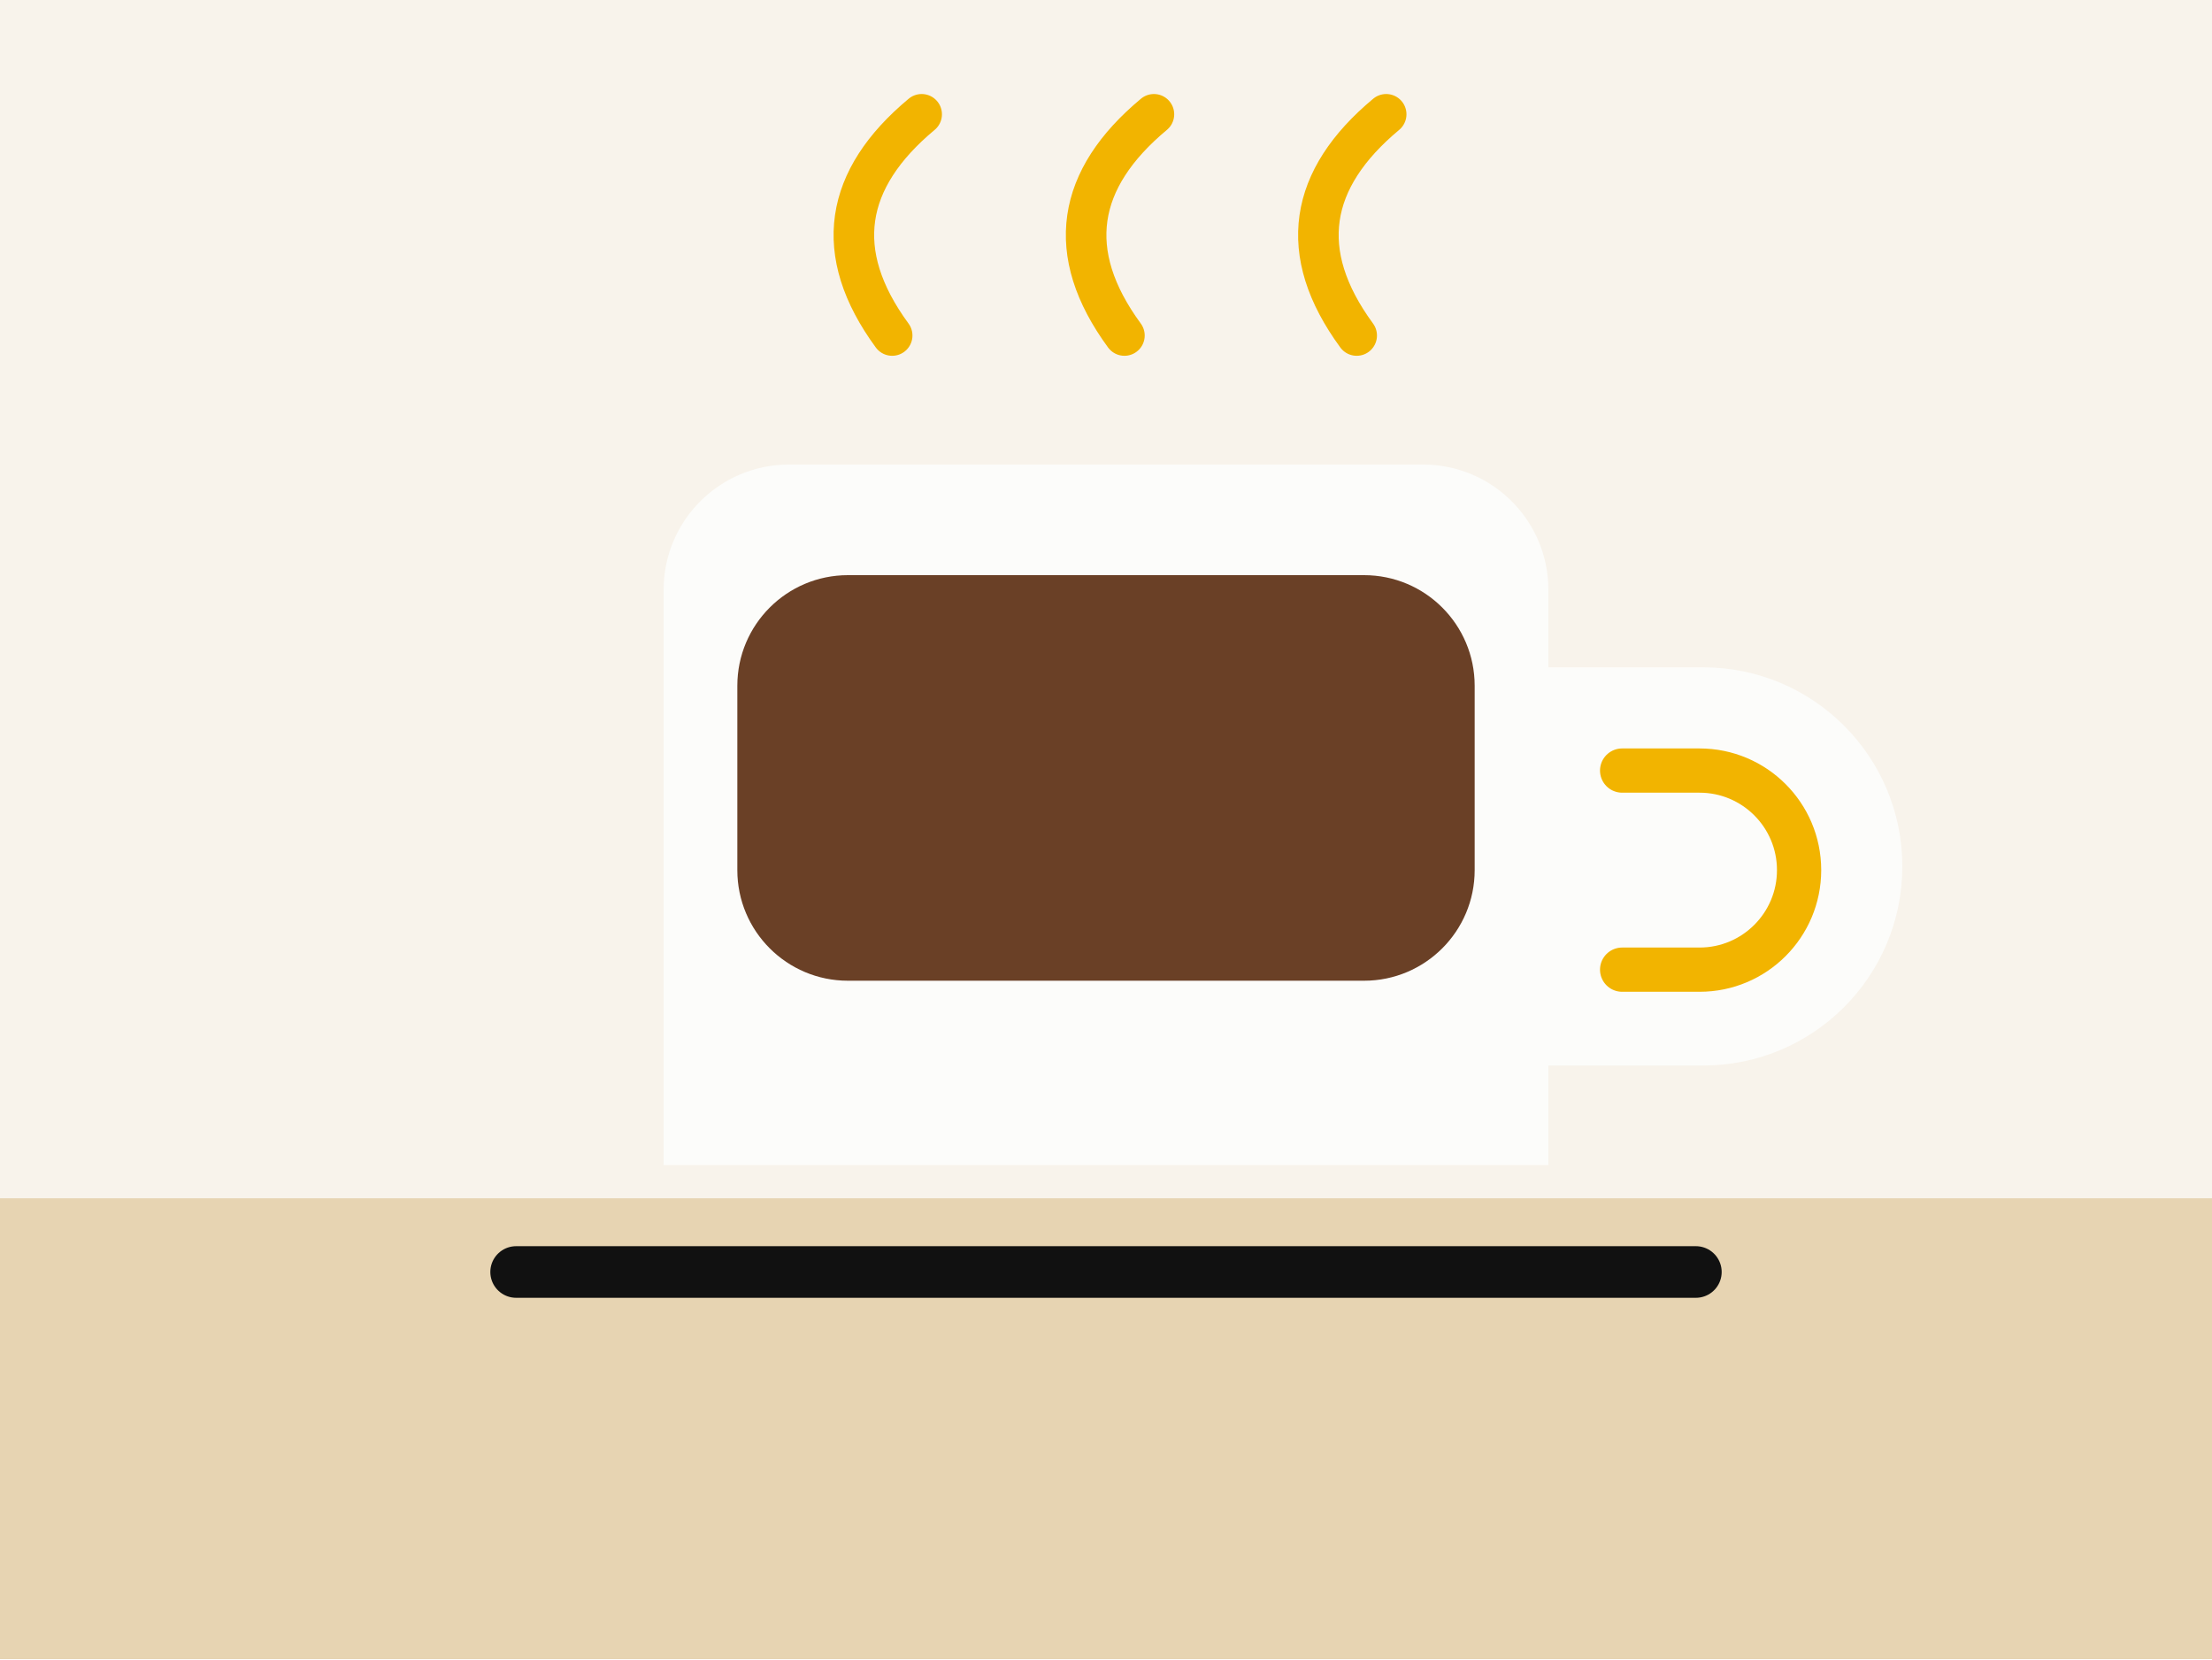
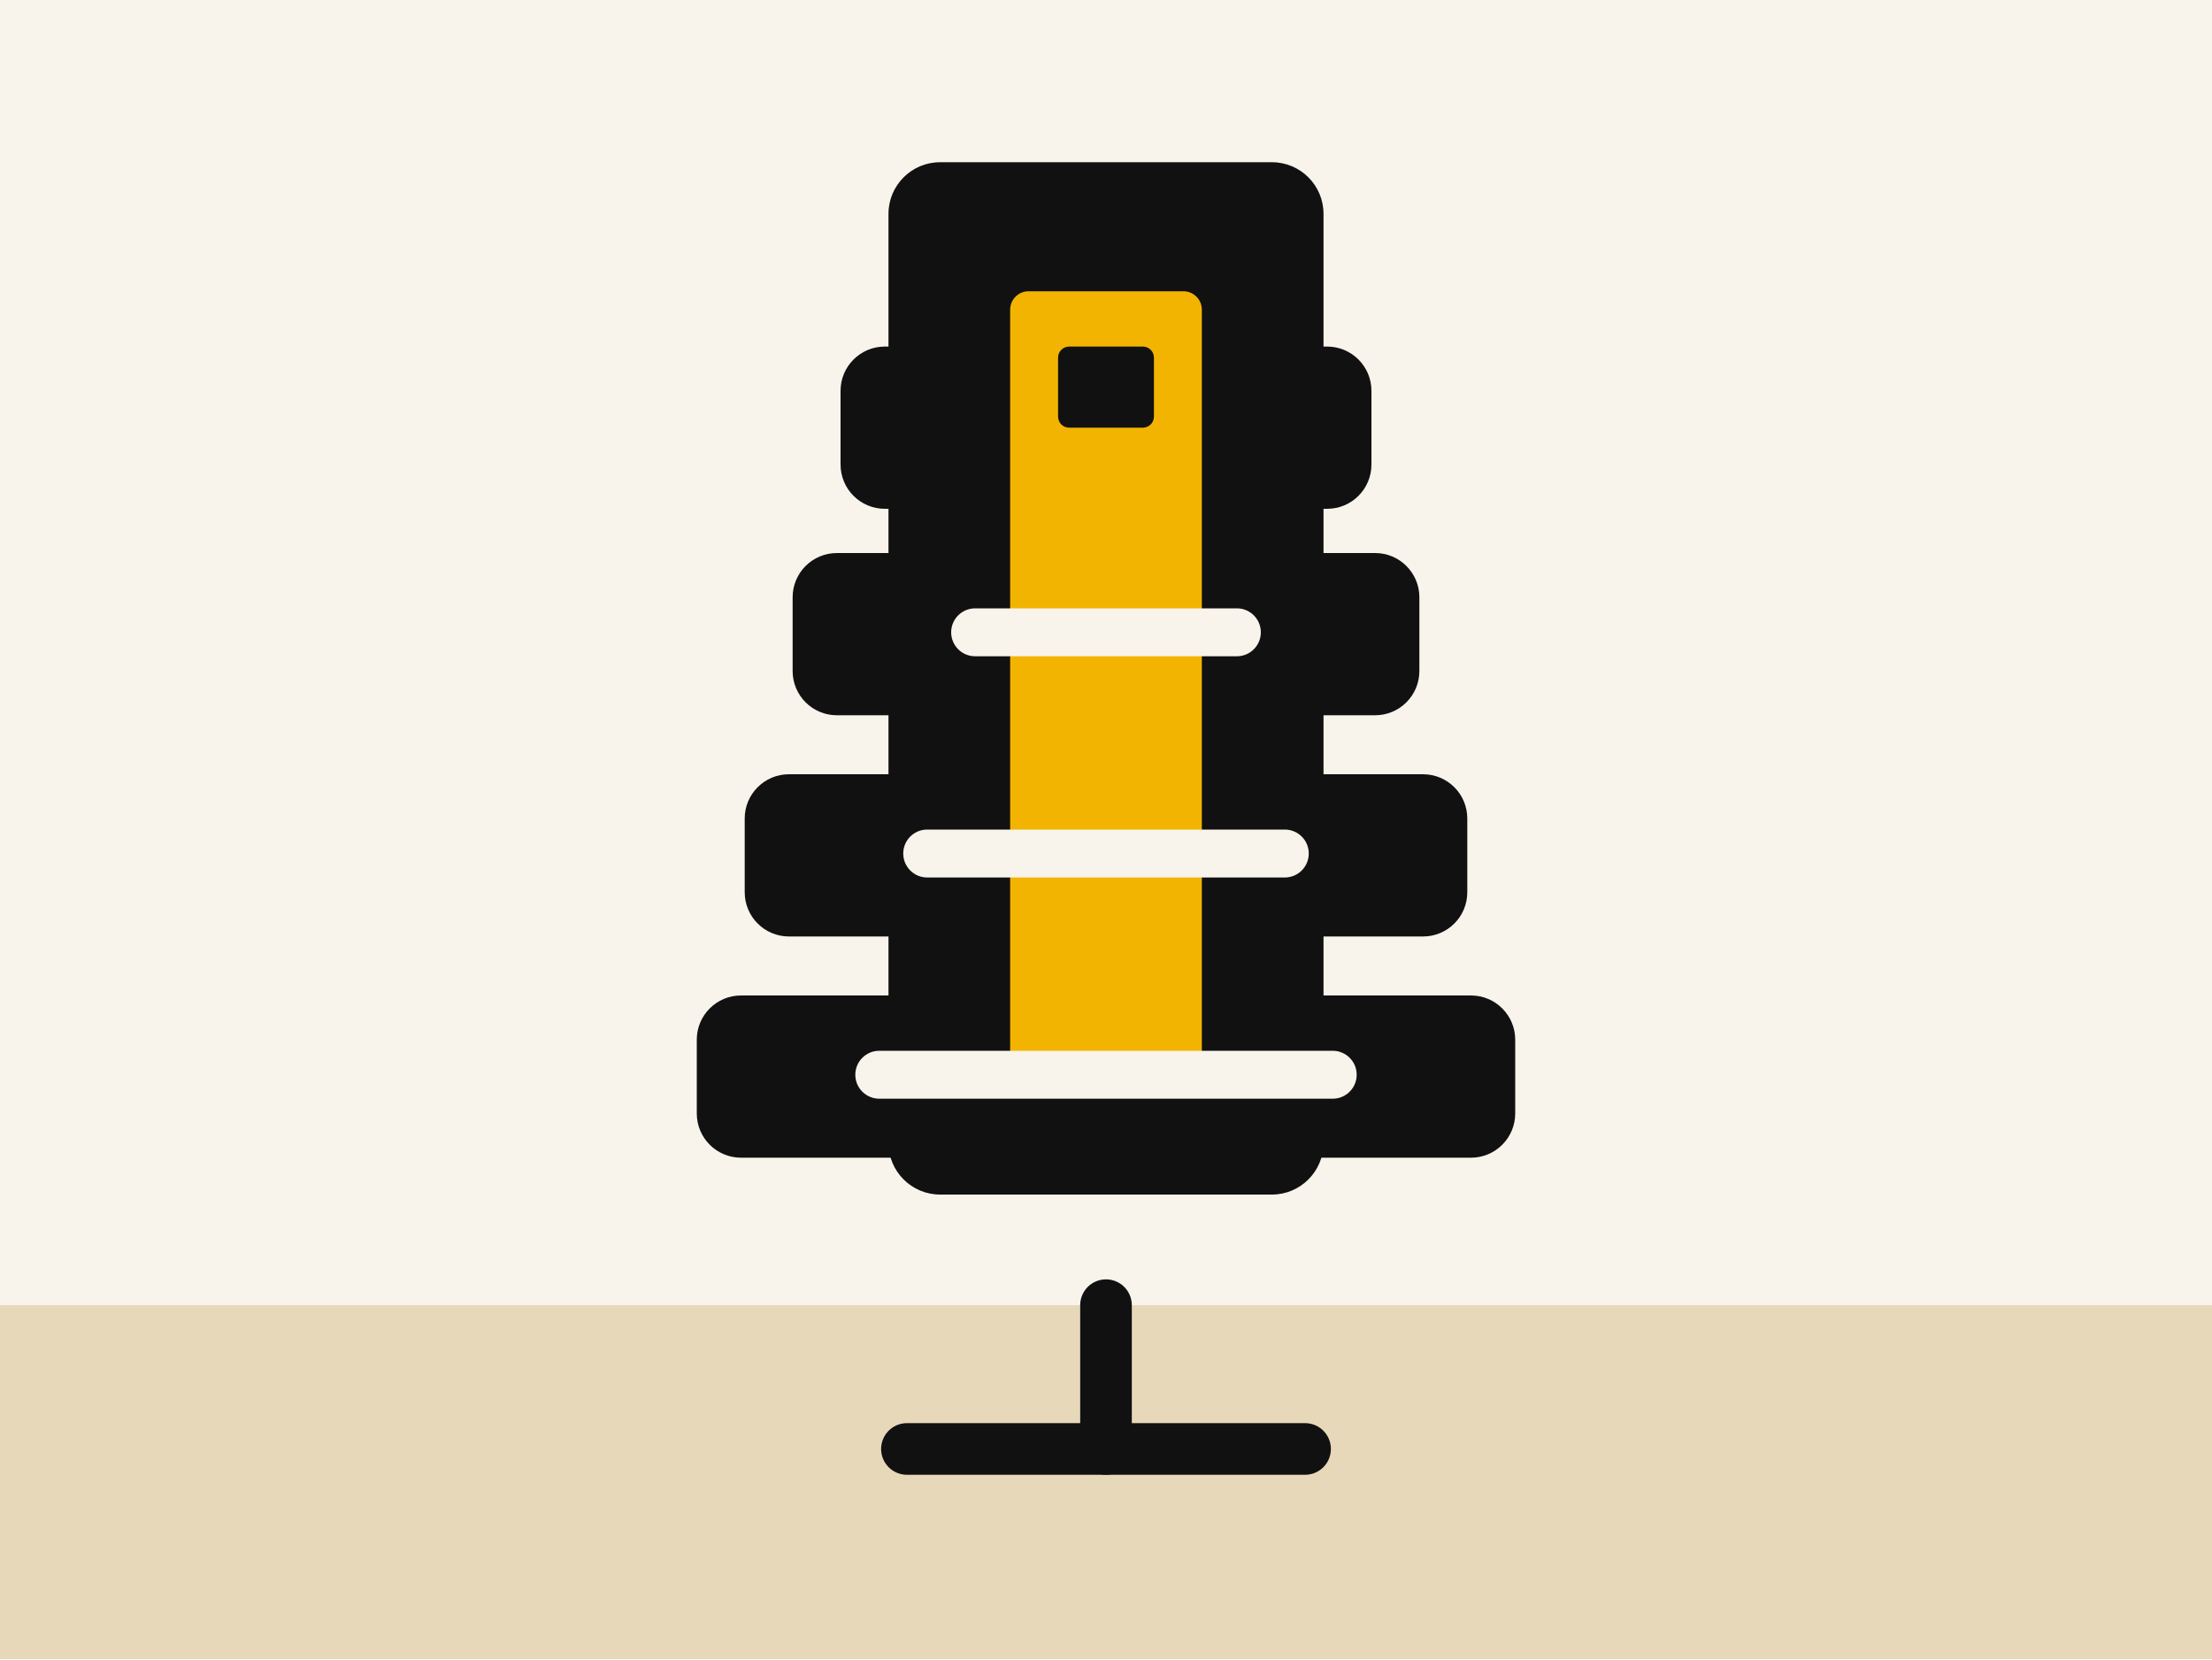
<svg xmlns="http://www.w3.org/2000/svg" width="1200" height="900" viewBox="0 0 1200 900" fill="none">
  <rect width="1200" height="900" fill="#F8F3EB" />
-   <rect y="650" width="1200" height="250" fill="#E7D4B2" />
-   <path d="M360 320C360 282.444 390.444 252 428 252H772C809.556 252 840 282.444 840 320V632H360V320Z" fill="#FCFCFA" />
-   <path d="M840 362H924C983.647 362 1032 410.353 1032 470C1032 529.647 983.647 578 924 578H840V362Z" fill="#FCFCFA" />
-   <path d="M880 418H922C951.823 418 976 442.177 976 472C976 501.823 951.823 526 922 526H880" stroke="#F2B400" stroke-width="24" stroke-linecap="round" />
-   <rect x="400" y="312" width="400" height="220" rx="60" fill="#6A4026" />
-   <path d="M484 182C451 137 458 97 500 62" stroke="#F2B400" stroke-width="22" stroke-linecap="round" />
-   <path d="M610 182C577 137 584 97 626 62" stroke="#F2B400" stroke-width="22" stroke-linecap="round" />
-   <path d="M736 182C703 137 710 97 752 62" stroke="#F2B400" stroke-width="22" stroke-linecap="round" />
-   <path d="M280 690H920" stroke="#111111" stroke-width="28" stroke-linecap="round" />
+   <rect y="708" width="1200" height="192" fill="#E7D8BA" />
+   <rect x="482" y="88" width="236" height="560" rx="28" fill="#111111" />
+   <rect x="456" y="188" width="288" height="88" rx="24" fill="#111111" />
+   <rect x="430" y="300" width="340" height="88" rx="24" fill="#111111" />
+   <rect x="404" y="420" width="392" height="88" rx="24" fill="#111111" />
+   <rect x="378" y="540" width="444" height="88" rx="24" fill="#111111" />
+   <rect x="548" y="158" width="104" height="430" rx="10" fill="#F2B400" />
+   <rect x="574" y="188" width="52" height="44" rx="6" fill="#111111" />
+   <rect x="516" y="330" width="168" height="26" rx="13" fill="#F8F3EB" />
+   <rect x="490" y="450" width="220" height="26" rx="13" fill="#F8F3EB" />
+   <rect x="464" y="570" width="272" height="26" rx="13" fill="#F8F3EB" />
+   <path d="M600 708V786" stroke="#111111" stroke-width="28" stroke-linecap="round" />
+   <path d="M492 786H708" stroke="#111111" stroke-width="28" stroke-linecap="round" />
</svg>
